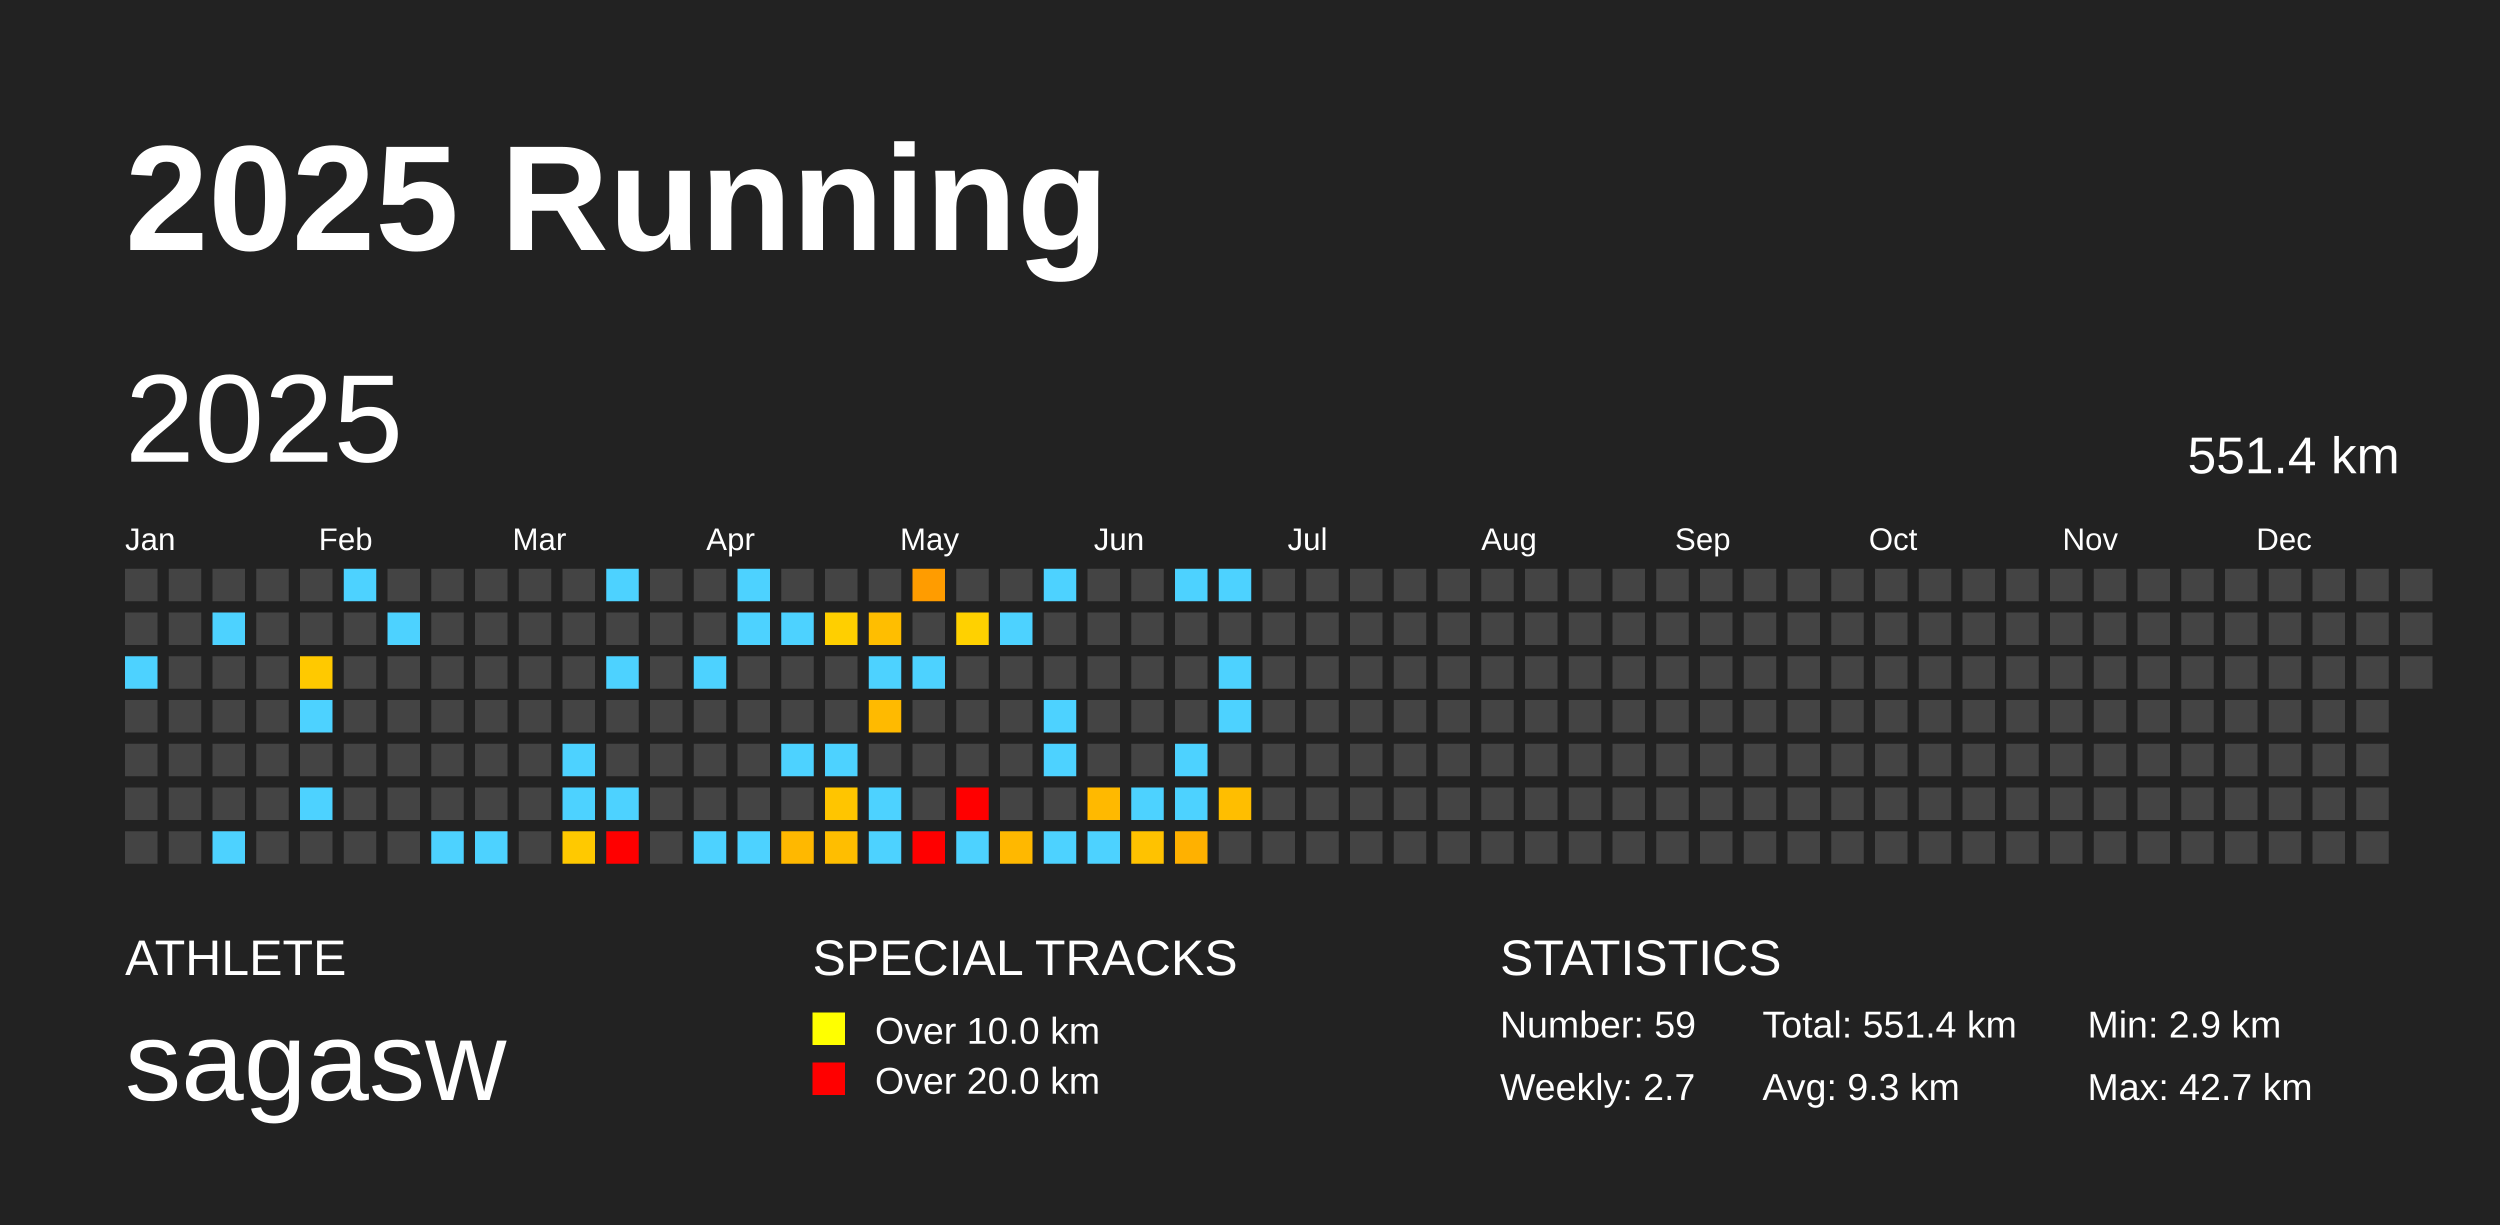
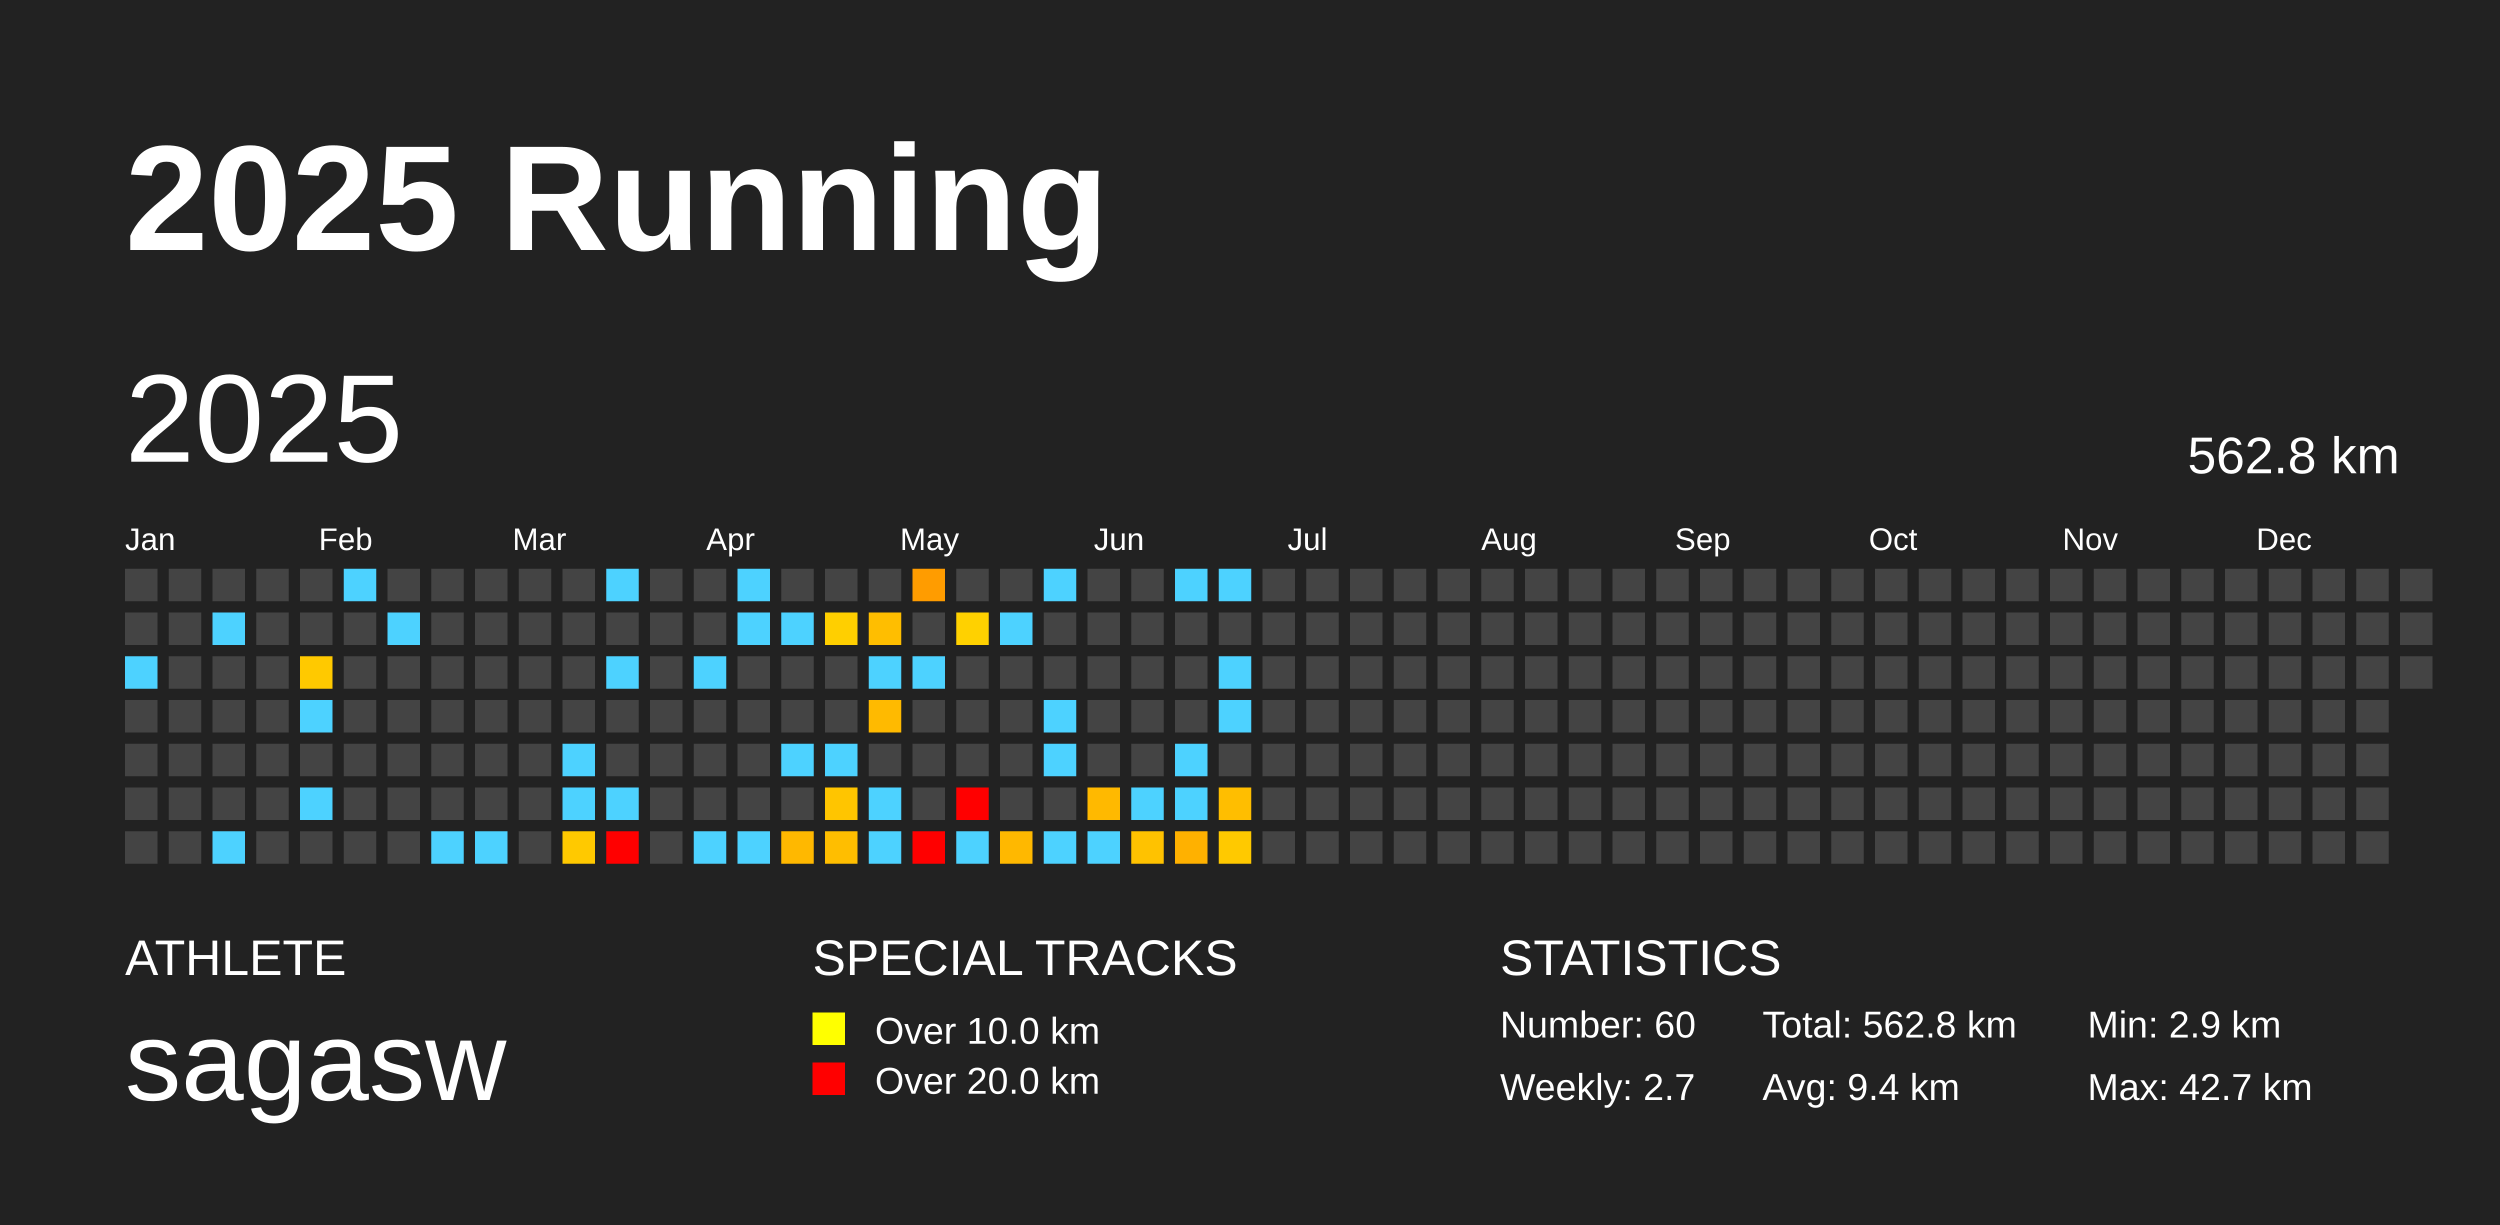
<svg xmlns="http://www.w3.org/2000/svg" baseProfile="full" height="98mm" version="1.1" viewBox="0,0,200,98" width="200mm">
  <defs />
  <rect fill="#222222" height="98" width="200" x="0" y="0" />
  <text fill="#FFFFFF" style="font-size:12px; font-family:Arial; font-weight:bold;" x="10" y="20">2025 Running</text>
  <text fill="#FFFFFF" style="font-size:4px; font-family:Arial" x="10" y="78">ATHLETE</text>
  <text fill="#FFFFFF" style="font-size:9px; font-family:Arial" x="10" y="88">sagasw</text>
  <text fill="#FFFFFF" style="font-size:4px; font-family:Arial" x="65" y="78">SPECIAL TRACKS</text>
  <rect fill="yellow" height="2.6" width="2.6" x="65" y="81" />
  <text fill="#FFFFFF" style="font-size:3px; font-family:Arial" x="70" y="83.5">Over 10.0 km</text>
  <rect fill="red" height="2.6" width="2.6" x="65" y="85" />
  <text fill="#FFFFFF" style="font-size:3px; font-family:Arial" x="70" y="87.5">Over 20.0 km</text>
  <text fill="#FFFFFF" style="font-size:4px; font-family:Arial" x="120" y="78">STATISTICS</text>
-   <text fill="#FFFFFF" style="font-size:3px; font-family:Arial" x="120" y="83">Number: 59</text>
+   <text fill="#FFFFFF" style="font-size:3px; font-family:Arial" x="120" y="83">Number: 60</text>
  <text fill="#FFFFFF" style="font-size:3px; font-family:Arial" x="120" y="88">Weekly: 2.7</text>
-   <text fill="#FFFFFF" style="font-size:3px; font-family:Arial" x="141" y="83">Total: 551.4 km</text>
-   <text fill="#FFFFFF" style="font-size:3px; font-family:Arial" x="141" y="88">Avg: 9.3 km</text>
+   <text fill="#FFFFFF" style="font-size:3px; font-family:Arial" x="141" y="83">Total: 562.8 km</text>
+   <text fill="#FFFFFF" style="font-size:3px; font-family:Arial" x="141" y="88">Avg: 9.4 km</text>
  <text fill="#FFFFFF" style="font-size:3px; font-family:Arial" x="167" y="83">Min: 2.9 km</text>
  <text fill="#FFFFFF" style="font-size:3px; font-family:Arial" x="167" y="88">Max: 42.7 km</text>
  <text dominant-baseline="hanging" fill="#FFFFFF" style="font-size:10.0px; font-family:Arial;" x="10" y="30">2025</text>
-   <text dominant-baseline="hanging" fill="#FFFFFF" style="font-size:4.125px; font-family:Arial;" x="175" y="35">551.4 km</text>
+   <text dominant-baseline="hanging" fill="#FFFFFF" style="font-size:4.125px; font-family:Arial;" x="175" y="35">562.8 km</text>
  <text fill="#FFFFFF" style="font-size:2.5px; font-family:Arial" x="10.0" y="44">Jan</text>
  <text fill="#FFFFFF" style="font-size:2.5px; font-family:Arial" x="25.5" y="44">Feb</text>
  <text fill="#FFFFFF" style="font-size:2.5px; font-family:Arial" x="41.0" y="44">Mar</text>
  <text fill="#FFFFFF" style="font-size:2.5px; font-family:Arial" x="56.5" y="44">Apr</text>
  <text fill="#FFFFFF" style="font-size:2.5px; font-family:Arial" x="72.0" y="44">May</text>
  <text fill="#FFFFFF" style="font-size:2.5px; font-family:Arial" x="87.5" y="44">Jun</text>
  <text fill="#FFFFFF" style="font-size:2.5px; font-family:Arial" x="103.0" y="44">Jul</text>
  <text fill="#FFFFFF" style="font-size:2.5px; font-family:Arial" x="118.5" y="44">Aug</text>
  <text fill="#FFFFFF" style="font-size:2.5px; font-family:Arial" x="134.0" y="44">Sep</text>
  <text fill="#FFFFFF" style="font-size:2.5px; font-family:Arial" x="149.5" y="44">Oct</text>
  <text fill="#FFFFFF" style="font-size:2.5px; font-family:Arial" x="165.0" y="44">Nov</text>
  <text fill="#FFFFFF" style="font-size:2.5px; font-family:Arial" x="180.5" y="44">Dec</text>
  <rect fill="#444444" height="2.6" width="2.6" x="10.0" y="45.5" />
  <rect fill="#444444" height="2.6" width="2.6" x="10.0" y="49.0" />
  <rect fill="#4dd2ff" height="2.6" width="2.6" x="10.0" y="52.5" />
  <rect fill="#444444" height="2.6" width="2.6" x="10.0" y="56.0" />
  <rect fill="#444444" height="2.6" width="2.6" x="10.0" y="59.5" />
  <rect fill="#444444" height="2.6" width="2.6" x="10.0" y="63.0" />
  <rect fill="#444444" height="2.6" width="2.6" x="10.0" y="66.5" />
  <rect fill="#444444" height="2.6" width="2.6" x="13.5" y="45.5" />
  <rect fill="#444444" height="2.6" width="2.6" x="13.5" y="49.0" />
  <rect fill="#444444" height="2.6" width="2.6" x="13.5" y="52.5" />
  <rect fill="#444444" height="2.6" width="2.6" x="13.5" y="56.0" />
  <rect fill="#444444" height="2.6" width="2.6" x="13.5" y="59.5" />
  <rect fill="#444444" height="2.6" width="2.6" x="13.5" y="63.0" />
  <rect fill="#444444" height="2.6" width="2.6" x="13.5" y="66.5" />
  <rect fill="#444444" height="2.6" width="2.6" x="17.0" y="45.5" />
  <rect fill="#4dd2ff" height="2.6" width="2.6" x="17.0" y="49.0" />
  <rect fill="#444444" height="2.6" width="2.6" x="17.0" y="52.5" />
  <rect fill="#444444" height="2.6" width="2.6" x="17.0" y="56.0" />
  <rect fill="#444444" height="2.6" width="2.6" x="17.0" y="59.5" />
  <rect fill="#444444" height="2.6" width="2.6" x="17.0" y="63.0" />
  <rect fill="#4dd2ff" height="2.6" width="2.6" x="17.0" y="66.5" />
  <rect fill="#444444" height="2.6" width="2.6" x="20.5" y="45.5" />
  <rect fill="#444444" height="2.6" width="2.6" x="20.5" y="49.0" />
  <rect fill="#444444" height="2.6" width="2.6" x="20.5" y="52.5" />
  <rect fill="#444444" height="2.6" width="2.6" x="20.5" y="56.0" />
  <rect fill="#444444" height="2.6" width="2.6" x="20.5" y="59.5" />
  <rect fill="#444444" height="2.6" width="2.6" x="20.5" y="63.0" />
  <rect fill="#444444" height="2.6" width="2.6" x="20.5" y="66.5" />
  <rect fill="#444444" height="2.6" width="2.6" x="24.0" y="45.5" />
  <rect fill="#444444" height="2.6" width="2.6" x="24.0" y="49.0" />
  <rect fill="#ffc900" height="2.6" width="2.6" x="24.0" y="52.5" />
  <rect fill="#4dd2ff" height="2.6" width="2.6" x="24.0" y="56.0" />
  <rect fill="#444444" height="2.6" width="2.6" x="24.0" y="59.5" />
  <rect fill="#4dd2ff" height="2.6" width="2.6" x="24.0" y="63.0" />
  <rect fill="#444444" height="2.6" width="2.6" x="24.0" y="66.5" />
  <rect fill="#4dd2ff" height="2.6" width="2.6" x="27.5" y="45.5" />
  <rect fill="#444444" height="2.6" width="2.6" x="27.5" y="49.0" />
  <rect fill="#444444" height="2.6" width="2.6" x="27.5" y="52.5" />
  <rect fill="#444444" height="2.6" width="2.6" x="27.5" y="56.0" />
  <rect fill="#444444" height="2.6" width="2.6" x="27.5" y="59.5" />
  <rect fill="#444444" height="2.6" width="2.6" x="27.5" y="63.0" />
  <rect fill="#444444" height="2.6" width="2.6" x="27.5" y="66.5" />
  <rect fill="#444444" height="2.6" width="2.6" x="31.0" y="45.5" />
  <rect fill="#4dd2ff" height="2.6" width="2.6" x="31.0" y="49.0" />
  <rect fill="#444444" height="2.6" width="2.6" x="31.0" y="52.5" />
  <rect fill="#444444" height="2.6" width="2.6" x="31.0" y="56.0" />
  <rect fill="#444444" height="2.6" width="2.6" x="31.0" y="59.5" />
  <rect fill="#444444" height="2.6" width="2.6" x="31.0" y="63.0" />
  <rect fill="#444444" height="2.6" width="2.6" x="31.0" y="66.5" />
  <rect fill="#444444" height="2.6" width="2.6" x="34.5" y="45.5" />
  <rect fill="#444444" height="2.6" width="2.6" x="34.5" y="49.0" />
  <rect fill="#444444" height="2.6" width="2.6" x="34.5" y="52.5" />
  <rect fill="#444444" height="2.6" width="2.6" x="34.5" y="56.0" />
  <rect fill="#444444" height="2.6" width="2.6" x="34.5" y="59.5" />
  <rect fill="#444444" height="2.6" width="2.6" x="34.5" y="63.0" />
  <rect fill="#4dd2ff" height="2.6" width="2.6" x="34.5" y="66.5" />
  <rect fill="#444444" height="2.6" width="2.6" x="38.0" y="45.5" />
  <rect fill="#444444" height="2.6" width="2.6" x="38.0" y="49.0" />
  <rect fill="#444444" height="2.6" width="2.6" x="38.0" y="52.5" />
  <rect fill="#444444" height="2.6" width="2.6" x="38.0" y="56.0" />
  <rect fill="#444444" height="2.6" width="2.6" x="38.0" y="59.5" />
  <rect fill="#444444" height="2.6" width="2.6" x="38.0" y="63.0" />
  <rect fill="#4dd2ff" height="2.6" width="2.6" x="38.0" y="66.5" />
  <rect fill="#444444" height="2.6" width="2.6" x="41.5" y="45.5" />
  <rect fill="#444444" height="2.6" width="2.6" x="41.5" y="49.0" />
  <rect fill="#444444" height="2.6" width="2.6" x="41.5" y="52.5" />
  <rect fill="#444444" height="2.6" width="2.6" x="41.5" y="56.0" />
  <rect fill="#444444" height="2.6" width="2.6" x="41.5" y="59.5" />
  <rect fill="#444444" height="2.6" width="2.6" x="41.5" y="63.0" />
  <rect fill="#444444" height="2.6" width="2.6" x="41.5" y="66.5" />
  <rect fill="#444444" height="2.6" width="2.6" x="45.0" y="45.5" />
  <rect fill="#444444" height="2.6" width="2.6" x="45.0" y="49.0" />
  <rect fill="#444444" height="2.6" width="2.6" x="45.0" y="52.5" />
  <rect fill="#444444" height="2.6" width="2.6" x="45.0" y="56.0" />
  <rect fill="#4dd2ff" height="2.6" width="2.6" x="45.0" y="59.5" />
  <rect fill="#4dd2ff" height="2.6" width="2.6" x="45.0" y="63.0" />
  <rect fill="#ffc900" height="2.6" width="2.6" x="45.0" y="66.5" />
  <rect fill="#4dd2ff" height="2.6" width="2.6" x="48.5" y="45.5" />
  <rect fill="#444444" height="2.6" width="2.6" x="48.5" y="49.0" />
  <rect fill="#4dd2ff" height="2.6" width="2.6" x="48.5" y="52.5" />
  <rect fill="#444444" height="2.6" width="2.6" x="48.5" y="56.0" />
  <rect fill="#444444" height="2.6" width="2.6" x="48.5" y="59.5" />
  <rect fill="#4dd2ff" height="2.6" width="2.6" x="48.5" y="63.0" />
  <rect fill="red" height="2.6" width="2.6" x="48.5" y="66.5" />
  <rect fill="#444444" height="2.6" width="2.6" x="52.0" y="45.5" />
  <rect fill="#444444" height="2.6" width="2.6" x="52.0" y="49.0" />
  <rect fill="#444444" height="2.6" width="2.6" x="52.0" y="52.5" />
  <rect fill="#444444" height="2.6" width="2.6" x="52.0" y="56.0" />
  <rect fill="#444444" height="2.6" width="2.6" x="52.0" y="59.5" />
  <rect fill="#444444" height="2.6" width="2.6" x="52.0" y="63.0" />
  <rect fill="#444444" height="2.6" width="2.6" x="52.0" y="66.5" />
  <rect fill="#444444" height="2.6" width="2.6" x="55.5" y="45.5" />
  <rect fill="#444444" height="2.6" width="2.6" x="55.5" y="49.0" />
  <rect fill="#4dd2ff" height="2.6" width="2.6" x="55.5" y="52.5" />
  <rect fill="#444444" height="2.6" width="2.6" x="55.5" y="56.0" />
  <rect fill="#444444" height="2.6" width="2.6" x="55.5" y="59.5" />
  <rect fill="#444444" height="2.6" width="2.6" x="55.5" y="63.0" />
  <rect fill="#4dd2ff" height="2.6" width="2.6" x="55.5" y="66.5" />
  <rect fill="#4dd2ff" height="2.6" width="2.6" x="59.0" y="45.5" />
  <rect fill="#4dd2ff" height="2.6" width="2.6" x="59.0" y="49.0" />
  <rect fill="#444444" height="2.6" width="2.6" x="59.0" y="52.5" />
  <rect fill="#444444" height="2.6" width="2.6" x="59.0" y="56.0" />
  <rect fill="#444444" height="2.6" width="2.6" x="59.0" y="59.5" />
  <rect fill="#444444" height="2.6" width="2.6" x="59.0" y="63.0" />
  <rect fill="#4dd2ff" height="2.6" width="2.6" x="59.0" y="66.5" />
  <rect fill="#444444" height="2.6" width="2.6" x="62.5" y="45.5" />
  <rect fill="#4dd2ff" height="2.6" width="2.6" x="62.5" y="49.0" />
  <rect fill="#444444" height="2.6" width="2.6" x="62.5" y="52.5" />
  <rect fill="#444444" height="2.6" width="2.6" x="62.5" y="56.0" />
  <rect fill="#4dd2ff" height="2.6" width="2.6" x="62.5" y="59.5" />
  <rect fill="#444444" height="2.6" width="2.6" x="62.5" y="63.0" />
  <rect fill="#ffb800" height="2.6" width="2.6" x="62.5" y="66.5" />
  <rect fill="#444444" height="2.6" width="2.6" x="66.0" y="45.5" />
  <rect fill="#ffcf00" height="2.6" width="2.6" x="66.0" y="49.0" />
  <rect fill="#444444" height="2.6" width="2.6" x="66.0" y="52.5" />
  <rect fill="#444444" height="2.6" width="2.6" x="66.0" y="56.0" />
  <rect fill="#4dd2ff" height="2.6" width="2.6" x="66.0" y="59.5" />
  <rect fill="#ffc500" height="2.6" width="2.6" x="66.0" y="63.0" />
  <rect fill="#ffbe00" height="2.6" width="2.6" x="66.0" y="66.5" />
  <rect fill="#444444" height="2.6" width="2.6" x="69.5" y="45.5" />
  <rect fill="#ffbe00" height="2.6" width="2.6" x="69.5" y="49.0" />
  <rect fill="#4dd2ff" height="2.6" width="2.6" x="69.5" y="52.5" />
  <rect fill="#ffba00" height="2.6" width="2.6" x="69.5" y="56.0" />
  <rect fill="#444444" height="2.6" width="2.6" x="69.5" y="59.5" />
  <rect fill="#4dd2ff" height="2.6" width="2.6" x="69.5" y="63.0" />
  <rect fill="#4dd2ff" height="2.6" width="2.6" x="69.5" y="66.5" />
  <rect fill="#ff9c00" height="2.6" width="2.6" x="73.0" y="45.5" />
  <rect fill="#444444" height="2.6" width="2.6" x="73.0" y="49.0" />
  <rect fill="#4dd2ff" height="2.6" width="2.6" x="73.0" y="52.5" />
  <rect fill="#444444" height="2.6" width="2.6" x="73.0" y="56.0" />
  <rect fill="#444444" height="2.6" width="2.6" x="73.0" y="59.5" />
  <rect fill="#444444" height="2.6" width="2.6" x="73.0" y="63.0" />
  <rect fill="red" height="2.6" width="2.6" x="73.0" y="66.5" />
  <rect fill="#444444" height="2.6" width="2.6" x="76.5" y="45.5" />
  <rect fill="#ffd100" height="2.6" width="2.6" x="76.5" y="49.0" />
  <rect fill="#444444" height="2.6" width="2.6" x="76.5" y="52.5" />
  <rect fill="#444444" height="2.6" width="2.6" x="76.5" y="56.0" />
  <rect fill="#444444" height="2.6" width="2.6" x="76.5" y="59.5" />
  <rect fill="red" height="2.6" width="2.6" x="76.5" y="63.0" />
  <rect fill="#4dd2ff" height="2.6" width="2.6" x="76.5" y="66.5" />
  <rect fill="#444444" height="2.6" width="2.6" x="80.0" y="45.5" />
  <rect fill="#4dd2ff" height="2.6" width="2.6" x="80.0" y="49.0" />
  <rect fill="#444444" height="2.6" width="2.6" x="80.0" y="52.5" />
  <rect fill="#444444" height="2.6" width="2.6" x="80.0" y="56.0" />
  <rect fill="#444444" height="2.6" width="2.6" x="80.0" y="59.5" />
  <rect fill="#444444" height="2.6" width="2.6" x="80.0" y="63.0" />
  <rect fill="#ffb800" height="2.6" width="2.6" x="80.0" y="66.5" />
  <rect fill="#4dd2ff" height="2.6" width="2.6" x="83.5" y="45.5" />
  <rect fill="#444444" height="2.6" width="2.6" x="83.5" y="49.0" />
  <rect fill="#444444" height="2.6" width="2.6" x="83.5" y="52.5" />
  <rect fill="#4dd2ff" height="2.6" width="2.6" x="83.5" y="56.0" />
  <rect fill="#4dd2ff" height="2.6" width="2.6" x="83.5" y="59.5" />
  <rect fill="#444444" height="2.6" width="2.6" x="83.5" y="63.0" />
  <rect fill="#4dd2ff" height="2.6" width="2.6" x="83.5" y="66.5" />
  <rect fill="#444444" height="2.6" width="2.6" x="87.0" y="45.5" />
  <rect fill="#444444" height="2.6" width="2.6" x="87.0" y="49.0" />
  <rect fill="#444444" height="2.6" width="2.6" x="87.0" y="52.5" />
  <rect fill="#444444" height="2.6" width="2.6" x="87.0" y="56.0" />
  <rect fill="#444444" height="2.6" width="2.6" x="87.0" y="59.5" />
  <rect fill="#ffb900" height="2.6" width="2.6" x="87.0" y="63.0" />
  <rect fill="#4dd2ff" height="2.6" width="2.6" x="87.0" y="66.5" />
  <rect fill="#444444" height="2.6" width="2.6" x="90.5" y="45.5" />
  <rect fill="#444444" height="2.6" width="2.6" x="90.5" y="49.0" />
  <rect fill="#444444" height="2.6" width="2.6" x="90.5" y="52.5" />
  <rect fill="#444444" height="2.6" width="2.6" x="90.5" y="56.0" />
  <rect fill="#444444" height="2.6" width="2.6" x="90.5" y="59.5" />
  <rect fill="#4dd2ff" height="2.6" width="2.6" x="90.5" y="63.0" />
  <rect fill="#ffc200" height="2.6" width="2.6" x="90.5" y="66.5" />
  <rect fill="#4dd2ff" height="2.6" width="2.6" x="94.0" y="45.5" />
  <rect fill="#444444" height="2.6" width="2.6" x="94.0" y="49.0" />
  <rect fill="#444444" height="2.6" width="2.6" x="94.0" y="52.5" />
  <rect fill="#444444" height="2.6" width="2.6" x="94.0" y="56.0" />
  <rect fill="#4dd2ff" height="2.6" width="2.6" x="94.0" y="59.5" />
  <rect fill="#4dd2ff" height="2.6" width="2.6" x="94.0" y="63.0" />
  <rect fill="#ffb100" height="2.6" width="2.6" x="94.0" y="66.5" />
  <rect fill="#4dd2ff" height="2.6" width="2.6" x="97.5" y="45.5" />
  <rect fill="#444444" height="2.6" width="2.6" x="97.5" y="49.0" />
  <rect fill="#4dd2ff" height="2.6" width="2.6" x="97.5" y="52.5" />
  <rect fill="#4dd2ff" height="2.6" width="2.6" x="97.5" y="56.0" />
  <rect fill="#444444" height="2.6" width="2.6" x="97.5" y="59.5" />
  <rect fill="#ffbe00" height="2.6" width="2.6" x="97.5" y="63.0" />
-   <rect fill="#444444" height="2.6" width="2.6" x="97.5" y="66.5" />
+   <rect fill="#ffc900" height="2.6" width="2.6" x="97.5" y="66.5" />
  <rect fill="#444444" height="2.6" width="2.6" x="101.0" y="45.5" />
  <rect fill="#444444" height="2.6" width="2.6" x="101.0" y="49.0" />
  <rect fill="#444444" height="2.6" width="2.6" x="101.0" y="52.5" />
  <rect fill="#444444" height="2.6" width="2.6" x="101.0" y="56.0" />
  <rect fill="#444444" height="2.6" width="2.6" x="101.0" y="59.5" />
  <rect fill="#444444" height="2.6" width="2.6" x="101.0" y="63.0" />
  <rect fill="#444444" height="2.6" width="2.6" x="101.0" y="66.5" />
  <rect fill="#444444" height="2.6" width="2.6" x="104.5" y="45.5" />
  <rect fill="#444444" height="2.6" width="2.6" x="104.5" y="49.0" />
  <rect fill="#444444" height="2.6" width="2.6" x="104.5" y="52.5" />
  <rect fill="#444444" height="2.6" width="2.6" x="104.5" y="56.0" />
  <rect fill="#444444" height="2.6" width="2.6" x="104.5" y="59.5" />
  <rect fill="#444444" height="2.6" width="2.6" x="104.5" y="63.0" />
  <rect fill="#444444" height="2.6" width="2.6" x="104.5" y="66.5" />
  <rect fill="#444444" height="2.6" width="2.6" x="108.0" y="45.5" />
  <rect fill="#444444" height="2.6" width="2.6" x="108.0" y="49.0" />
  <rect fill="#444444" height="2.6" width="2.6" x="108.0" y="52.5" />
  <rect fill="#444444" height="2.6" width="2.6" x="108.0" y="56.0" />
  <rect fill="#444444" height="2.6" width="2.6" x="108.0" y="59.5" />
  <rect fill="#444444" height="2.6" width="2.6" x="108.0" y="63.0" />
  <rect fill="#444444" height="2.6" width="2.6" x="108.0" y="66.5" />
  <rect fill="#444444" height="2.6" width="2.6" x="111.5" y="45.5" />
  <rect fill="#444444" height="2.6" width="2.6" x="111.5" y="49.0" />
  <rect fill="#444444" height="2.6" width="2.6" x="111.5" y="52.5" />
  <rect fill="#444444" height="2.6" width="2.6" x="111.5" y="56.0" />
  <rect fill="#444444" height="2.6" width="2.6" x="111.5" y="59.5" />
  <rect fill="#444444" height="2.6" width="2.6" x="111.5" y="63.0" />
  <rect fill="#444444" height="2.6" width="2.6" x="111.5" y="66.5" />
  <rect fill="#444444" height="2.6" width="2.6" x="115.0" y="45.5" />
  <rect fill="#444444" height="2.6" width="2.6" x="115.0" y="49.0" />
  <rect fill="#444444" height="2.6" width="2.6" x="115.0" y="52.5" />
  <rect fill="#444444" height="2.6" width="2.6" x="115.0" y="56.0" />
  <rect fill="#444444" height="2.6" width="2.6" x="115.0" y="59.5" />
  <rect fill="#444444" height="2.6" width="2.6" x="115.0" y="63.0" />
  <rect fill="#444444" height="2.6" width="2.6" x="115.0" y="66.5" />
  <rect fill="#444444" height="2.6" width="2.6" x="118.5" y="45.5" />
  <rect fill="#444444" height="2.6" width="2.6" x="118.5" y="49.0" />
  <rect fill="#444444" height="2.6" width="2.6" x="118.5" y="52.5" />
  <rect fill="#444444" height="2.6" width="2.6" x="118.5" y="56.0" />
  <rect fill="#444444" height="2.6" width="2.6" x="118.5" y="59.5" />
  <rect fill="#444444" height="2.6" width="2.6" x="118.5" y="63.0" />
  <rect fill="#444444" height="2.6" width="2.6" x="118.5" y="66.5" />
  <rect fill="#444444" height="2.6" width="2.6" x="122.0" y="45.5" />
  <rect fill="#444444" height="2.6" width="2.6" x="122.0" y="49.0" />
  <rect fill="#444444" height="2.6" width="2.6" x="122.0" y="52.5" />
  <rect fill="#444444" height="2.6" width="2.6" x="122.0" y="56.0" />
  <rect fill="#444444" height="2.6" width="2.6" x="122.0" y="59.5" />
  <rect fill="#444444" height="2.6" width="2.6" x="122.0" y="63.0" />
  <rect fill="#444444" height="2.6" width="2.6" x="122.0" y="66.5" />
  <rect fill="#444444" height="2.6" width="2.6" x="125.5" y="45.5" />
  <rect fill="#444444" height="2.6" width="2.6" x="125.5" y="49.0" />
  <rect fill="#444444" height="2.6" width="2.6" x="125.5" y="52.5" />
  <rect fill="#444444" height="2.6" width="2.6" x="125.5" y="56.0" />
  <rect fill="#444444" height="2.6" width="2.6" x="125.5" y="59.5" />
  <rect fill="#444444" height="2.6" width="2.6" x="125.5" y="63.0" />
  <rect fill="#444444" height="2.6" width="2.6" x="125.5" y="66.5" />
  <rect fill="#444444" height="2.6" width="2.6" x="129.0" y="45.5" />
  <rect fill="#444444" height="2.6" width="2.6" x="129.0" y="49.0" />
  <rect fill="#444444" height="2.6" width="2.6" x="129.0" y="52.5" />
  <rect fill="#444444" height="2.6" width="2.6" x="129.0" y="56.0" />
  <rect fill="#444444" height="2.6" width="2.6" x="129.0" y="59.5" />
  <rect fill="#444444" height="2.6" width="2.6" x="129.0" y="63.0" />
  <rect fill="#444444" height="2.6" width="2.6" x="129.0" y="66.5" />
  <rect fill="#444444" height="2.6" width="2.6" x="132.5" y="45.5" />
  <rect fill="#444444" height="2.6" width="2.6" x="132.5" y="49.0" />
  <rect fill="#444444" height="2.6" width="2.6" x="132.5" y="52.5" />
  <rect fill="#444444" height="2.6" width="2.6" x="132.5" y="56.0" />
  <rect fill="#444444" height="2.6" width="2.6" x="132.5" y="59.5" />
  <rect fill="#444444" height="2.6" width="2.6" x="132.5" y="63.0" />
  <rect fill="#444444" height="2.6" width="2.6" x="132.5" y="66.5" />
  <rect fill="#444444" height="2.6" width="2.6" x="136.0" y="45.5" />
  <rect fill="#444444" height="2.6" width="2.6" x="136.0" y="49.0" />
  <rect fill="#444444" height="2.6" width="2.6" x="136.0" y="52.5" />
  <rect fill="#444444" height="2.6" width="2.6" x="136.0" y="56.0" />
  <rect fill="#444444" height="2.6" width="2.6" x="136.0" y="59.5" />
  <rect fill="#444444" height="2.6" width="2.6" x="136.0" y="63.0" />
  <rect fill="#444444" height="2.6" width="2.6" x="136.0" y="66.5" />
  <rect fill="#444444" height="2.6" width="2.6" x="139.5" y="45.5" />
  <rect fill="#444444" height="2.6" width="2.6" x="139.5" y="49.0" />
  <rect fill="#444444" height="2.6" width="2.6" x="139.5" y="52.5" />
  <rect fill="#444444" height="2.6" width="2.6" x="139.5" y="56.0" />
  <rect fill="#444444" height="2.6" width="2.6" x="139.5" y="59.5" />
  <rect fill="#444444" height="2.6" width="2.6" x="139.5" y="63.0" />
  <rect fill="#444444" height="2.6" width="2.6" x="139.5" y="66.5" />
  <rect fill="#444444" height="2.6" width="2.6" x="143.0" y="45.5" />
  <rect fill="#444444" height="2.6" width="2.6" x="143.0" y="49.0" />
  <rect fill="#444444" height="2.6" width="2.6" x="143.0" y="52.5" />
  <rect fill="#444444" height="2.6" width="2.6" x="143.0" y="56.0" />
  <rect fill="#444444" height="2.6" width="2.6" x="143.0" y="59.5" />
  <rect fill="#444444" height="2.6" width="2.6" x="143.0" y="63.0" />
  <rect fill="#444444" height="2.6" width="2.6" x="143.0" y="66.5" />
  <rect fill="#444444" height="2.6" width="2.6" x="146.5" y="45.5" />
  <rect fill="#444444" height="2.6" width="2.6" x="146.5" y="49.0" />
  <rect fill="#444444" height="2.6" width="2.6" x="146.5" y="52.5" />
  <rect fill="#444444" height="2.6" width="2.6" x="146.5" y="56.0" />
  <rect fill="#444444" height="2.6" width="2.6" x="146.5" y="59.5" />
  <rect fill="#444444" height="2.6" width="2.6" x="146.5" y="63.0" />
  <rect fill="#444444" height="2.6" width="2.6" x="146.5" y="66.5" />
  <rect fill="#444444" height="2.6" width="2.6" x="150.0" y="45.5" />
  <rect fill="#444444" height="2.6" width="2.6" x="150.0" y="49.0" />
  <rect fill="#444444" height="2.6" width="2.6" x="150.0" y="52.5" />
  <rect fill="#444444" height="2.6" width="2.6" x="150.0" y="56.0" />
  <rect fill="#444444" height="2.6" width="2.6" x="150.0" y="59.5" />
  <rect fill="#444444" height="2.6" width="2.6" x="150.0" y="63.0" />
  <rect fill="#444444" height="2.6" width="2.6" x="150.0" y="66.5" />
  <rect fill="#444444" height="2.6" width="2.6" x="153.5" y="45.5" />
  <rect fill="#444444" height="2.6" width="2.6" x="153.5" y="49.0" />
  <rect fill="#444444" height="2.6" width="2.6" x="153.5" y="52.5" />
  <rect fill="#444444" height="2.6" width="2.6" x="153.5" y="56.0" />
  <rect fill="#444444" height="2.6" width="2.6" x="153.5" y="59.5" />
  <rect fill="#444444" height="2.6" width="2.6" x="153.5" y="63.0" />
  <rect fill="#444444" height="2.6" width="2.6" x="153.5" y="66.5" />
  <rect fill="#444444" height="2.6" width="2.6" x="157.0" y="45.5" />
  <rect fill="#444444" height="2.6" width="2.6" x="157.0" y="49.0" />
  <rect fill="#444444" height="2.6" width="2.6" x="157.0" y="52.5" />
  <rect fill="#444444" height="2.6" width="2.6" x="157.0" y="56.0" />
  <rect fill="#444444" height="2.6" width="2.6" x="157.0" y="59.5" />
  <rect fill="#444444" height="2.6" width="2.6" x="157.0" y="63.0" />
  <rect fill="#444444" height="2.6" width="2.6" x="157.0" y="66.5" />
  <rect fill="#444444" height="2.6" width="2.6" x="160.5" y="45.5" />
  <rect fill="#444444" height="2.6" width="2.6" x="160.5" y="49.0" />
  <rect fill="#444444" height="2.6" width="2.6" x="160.5" y="52.5" />
  <rect fill="#444444" height="2.6" width="2.6" x="160.5" y="56.0" />
  <rect fill="#444444" height="2.6" width="2.6" x="160.5" y="59.5" />
  <rect fill="#444444" height="2.6" width="2.6" x="160.5" y="63.0" />
  <rect fill="#444444" height="2.6" width="2.6" x="160.5" y="66.5" />
  <rect fill="#444444" height="2.6" width="2.6" x="164.0" y="45.5" />
  <rect fill="#444444" height="2.6" width="2.6" x="164.0" y="49.0" />
  <rect fill="#444444" height="2.6" width="2.6" x="164.0" y="52.5" />
  <rect fill="#444444" height="2.6" width="2.6" x="164.0" y="56.0" />
  <rect fill="#444444" height="2.6" width="2.6" x="164.0" y="59.5" />
  <rect fill="#444444" height="2.6" width="2.6" x="164.0" y="63.0" />
  <rect fill="#444444" height="2.6" width="2.6" x="164.0" y="66.5" />
  <rect fill="#444444" height="2.6" width="2.6" x="167.5" y="45.5" />
  <rect fill="#444444" height="2.6" width="2.6" x="167.5" y="49.0" />
  <rect fill="#444444" height="2.6" width="2.6" x="167.5" y="52.5" />
  <rect fill="#444444" height="2.6" width="2.6" x="167.5" y="56.0" />
  <rect fill="#444444" height="2.6" width="2.6" x="167.5" y="59.5" />
  <rect fill="#444444" height="2.6" width="2.6" x="167.5" y="63.0" />
  <rect fill="#444444" height="2.6" width="2.6" x="167.5" y="66.5" />
  <rect fill="#444444" height="2.6" width="2.6" x="171.0" y="45.5" />
  <rect fill="#444444" height="2.6" width="2.6" x="171.0" y="49.0" />
  <rect fill="#444444" height="2.6" width="2.6" x="171.0" y="52.5" />
  <rect fill="#444444" height="2.6" width="2.6" x="171.0" y="56.0" />
  <rect fill="#444444" height="2.6" width="2.6" x="171.0" y="59.5" />
  <rect fill="#444444" height="2.6" width="2.6" x="171.0" y="63.0" />
  <rect fill="#444444" height="2.6" width="2.6" x="171.0" y="66.5" />
  <rect fill="#444444" height="2.6" width="2.6" x="174.5" y="45.5" />
  <rect fill="#444444" height="2.6" width="2.6" x="174.5" y="49.0" />
  <rect fill="#444444" height="2.6" width="2.6" x="174.5" y="52.5" />
  <rect fill="#444444" height="2.6" width="2.6" x="174.5" y="56.0" />
  <rect fill="#444444" height="2.6" width="2.6" x="174.5" y="59.5" />
  <rect fill="#444444" height="2.6" width="2.6" x="174.5" y="63.0" />
  <rect fill="#444444" height="2.6" width="2.6" x="174.5" y="66.5" />
  <rect fill="#444444" height="2.6" width="2.6" x="178.0" y="45.5" />
  <rect fill="#444444" height="2.6" width="2.6" x="178.0" y="49.0" />
  <rect fill="#444444" height="2.6" width="2.6" x="178.0" y="52.5" />
  <rect fill="#444444" height="2.6" width="2.6" x="178.0" y="56.0" />
  <rect fill="#444444" height="2.6" width="2.6" x="178.0" y="59.5" />
  <rect fill="#444444" height="2.6" width="2.6" x="178.0" y="63.0" />
  <rect fill="#444444" height="2.6" width="2.6" x="178.0" y="66.5" />
  <rect fill="#444444" height="2.6" width="2.6" x="181.5" y="45.5" />
  <rect fill="#444444" height="2.6" width="2.6" x="181.5" y="49.0" />
  <rect fill="#444444" height="2.6" width="2.6" x="181.5" y="52.5" />
  <rect fill="#444444" height="2.6" width="2.6" x="181.5" y="56.0" />
  <rect fill="#444444" height="2.6" width="2.6" x="181.5" y="59.5" />
  <rect fill="#444444" height="2.6" width="2.6" x="181.5" y="63.0" />
  <rect fill="#444444" height="2.6" width="2.6" x="181.5" y="66.5" />
  <rect fill="#444444" height="2.6" width="2.6" x="185.0" y="45.5" />
  <rect fill="#444444" height="2.6" width="2.6" x="185.0" y="49.0" />
  <rect fill="#444444" height="2.6" width="2.6" x="185.0" y="52.5" />
  <rect fill="#444444" height="2.6" width="2.6" x="185.0" y="56.0" />
  <rect fill="#444444" height="2.6" width="2.6" x="185.0" y="59.5" />
  <rect fill="#444444" height="2.6" width="2.6" x="185.0" y="63.0" />
  <rect fill="#444444" height="2.6" width="2.6" x="185.0" y="66.5" />
  <rect fill="#444444" height="2.6" width="2.6" x="188.5" y="45.5" />
  <rect fill="#444444" height="2.6" width="2.6" x="188.5" y="49.0" />
  <rect fill="#444444" height="2.6" width="2.6" x="188.5" y="52.5" />
  <rect fill="#444444" height="2.6" width="2.6" x="188.5" y="56.0" />
  <rect fill="#444444" height="2.6" width="2.6" x="188.5" y="59.5" />
  <rect fill="#444444" height="2.6" width="2.6" x="188.5" y="63.0" />
  <rect fill="#444444" height="2.6" width="2.6" x="188.5" y="66.5" />
  <rect fill="#444444" height="2.6" width="2.6" x="192.0" y="45.5" />
  <rect fill="#444444" height="2.6" width="2.6" x="192.0" y="49.0" />
  <rect fill="#444444" height="2.6" width="2.6" x="192.0" y="52.5" />
</svg>
